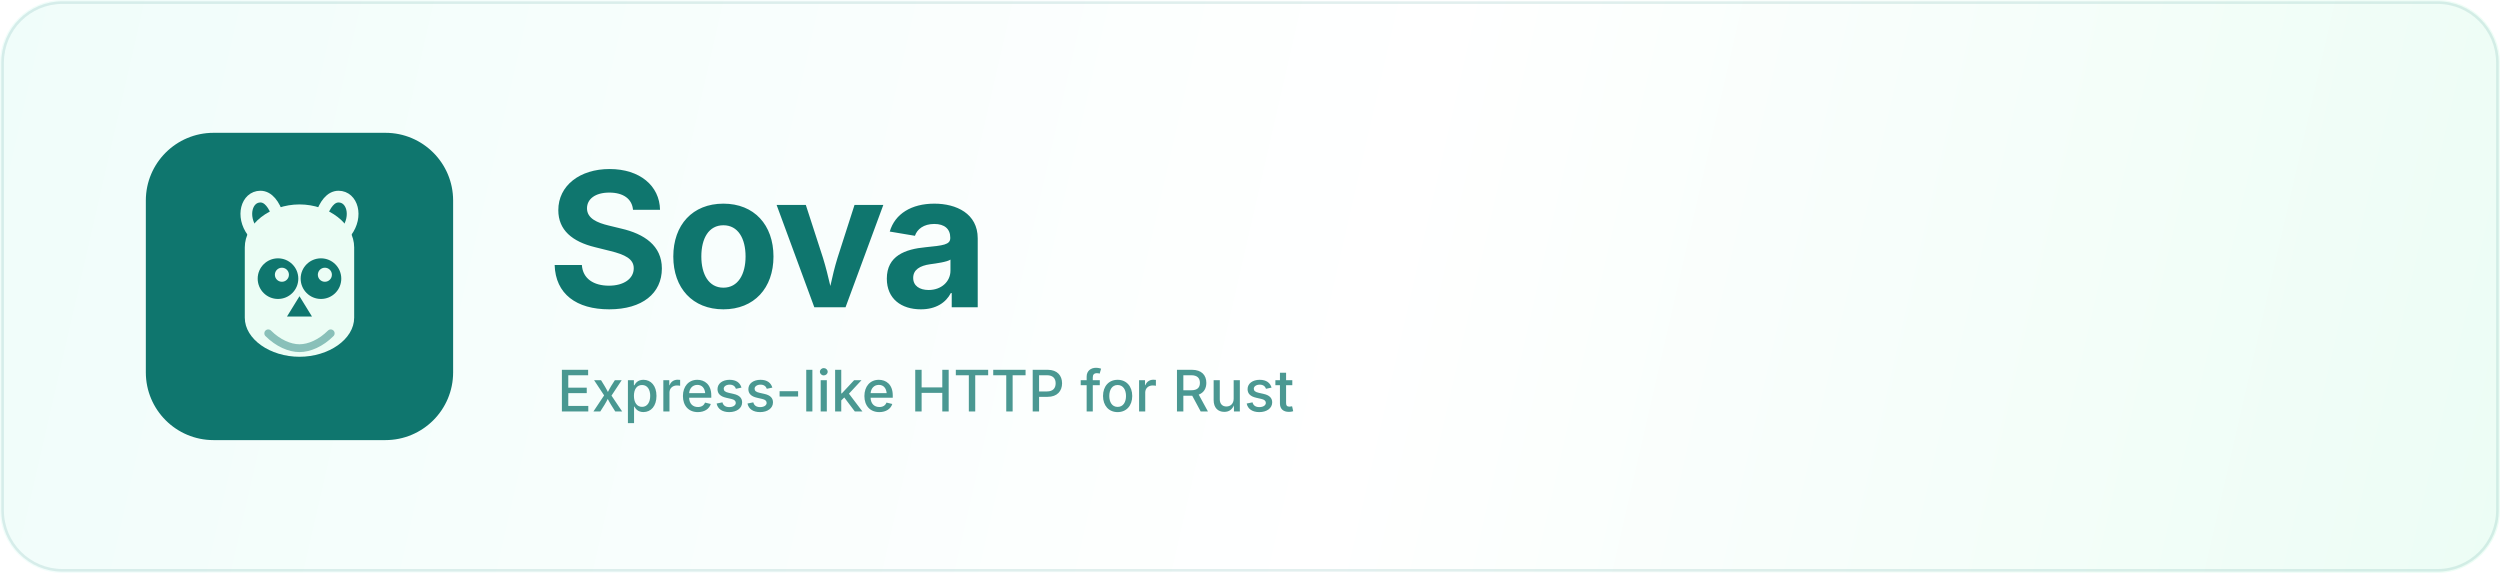
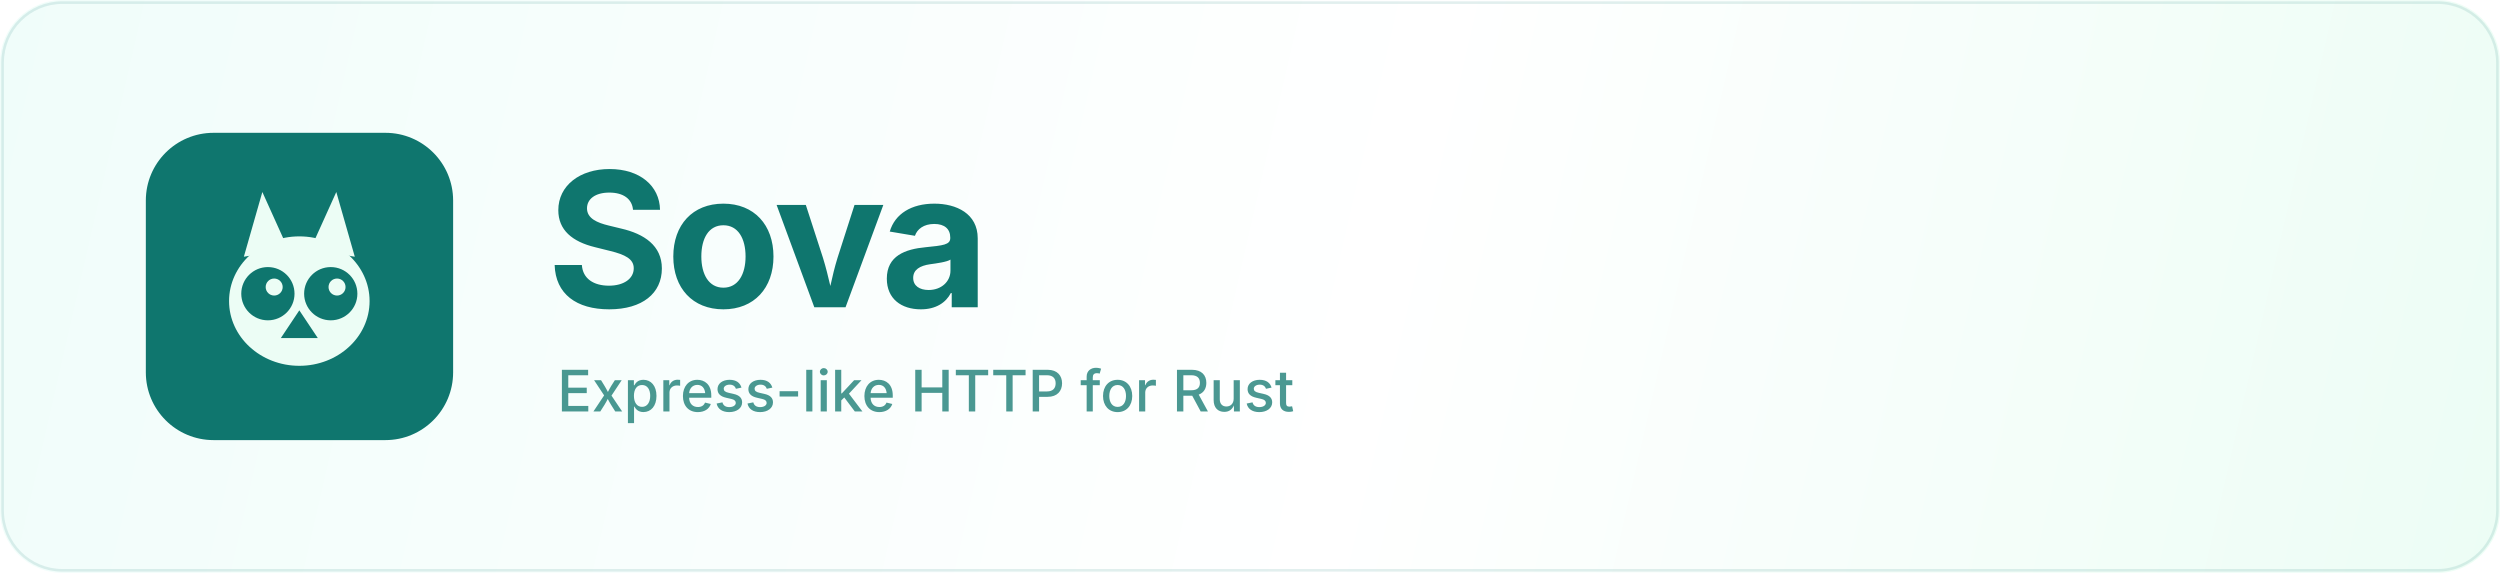
<svg xmlns="http://www.w3.org/2000/svg" width="960" height="220" viewBox="0 0 960 220" fill="none" role="img" aria-label="Sova">
  <defs>
    <linearGradient id="bg" x1="0" y1="0" x2="960" y2="220" gradientUnits="userSpaceOnUse">
      <stop stop-color="#f0fdfa" />
      <stop offset="0.55" stop-color="#ffffff" />
      <stop offset="1" stop-color="#ecfdf5" />
    </linearGradient>
  </defs>
  <rect width="960" height="220" rx="24" fill="url(#bg)" />
  <rect x="1" y="1" width="958" height="218" rx="23" stroke="#0f766e" stroke-opacity="0.12" />
  <g transform="translate(56,51)">
    <rect width="118" height="118" rx="26" fill="#0f766e" />
-     <g transform="translate(11,11) scale(1.5)">
-       <path d="M18 22c0-6 6.5-11 14-11s14 5 14 11v18c0 5.5-6.5 10-14 10s-14-4.5-14-10V22z" fill="#ecfdf5" />
-       <path d="M20 18c-3-4-1.5-9 2-9 2 0 3.5 2 4.5 5M44 18c3-4 1.5-9-2-9-2 0-3.5 2-4.5 5" stroke="#ecfdf5" stroke-width="3" stroke-linecap="round" fill="none" />
-       <circle cx="26.5" cy="30" r="5.2" fill="#0f766e" />
-       <circle cx="37.5" cy="30" r="5.2" fill="#0f766e" />
-       <circle cx="27.5" cy="29" r="1.8" fill="#ecfdf5" />
-       <circle cx="38.5" cy="29" r="1.8" fill="#ecfdf5" />
-       <path d="M32 34.5l3.2 5.2h-6.4L32 34.5z" fill="#0f766e" />
-       <path d="M24 44c2.5 2.5 5.5 3.8 8 3.8s5.5-1.3 8-3.8" stroke="#0f766e" stroke-width="2" stroke-linecap="round" fill="none" opacity="0.45" />
+     <g transform="translate(13.5,13.5) scale(1.42)">
+       <path d="M17 24L22 6.5L29 22Z" fill="#ecfdf5" />
+       <path d="M47 24L42 6.5L35 22Z" fill="#ecfdf5" />
+       <ellipse cx="32" cy="36" rx="19" ry="17.5" fill="#ecfdf5" />
+       <circle cx="23.5" cy="34" r="7.2" fill="#0f766e" />
+       <circle cx="40.5" cy="34" r="7.2" fill="#0f766e" />
+       <circle cx="25.2" cy="32.2" r="2.3" fill="#ecfdf5" />
+       <circle cx="42.2" cy="32.2" r="2.3" fill="#ecfdf5" />
+       <path d="M32 38.5L37 46H27L32 38.5Z" fill="#0f766e" />
    </g>
  </g>
  <text x="210" y="118" fill="#0f766e" font-family="ui-sans-serif, system-ui, -apple-system, Segoe UI, sans-serif" font-size="72" font-weight="750" letter-spacing="-0.02em">Sova</text>
  <text x="214" y="158" fill="#0f766e" font-family="ui-sans-serif, system-ui, -apple-system, Segoe UI, sans-serif" font-size="22" font-weight="500" opacity="0.75">Express-like HTTP for Rust</text>
</svg>
